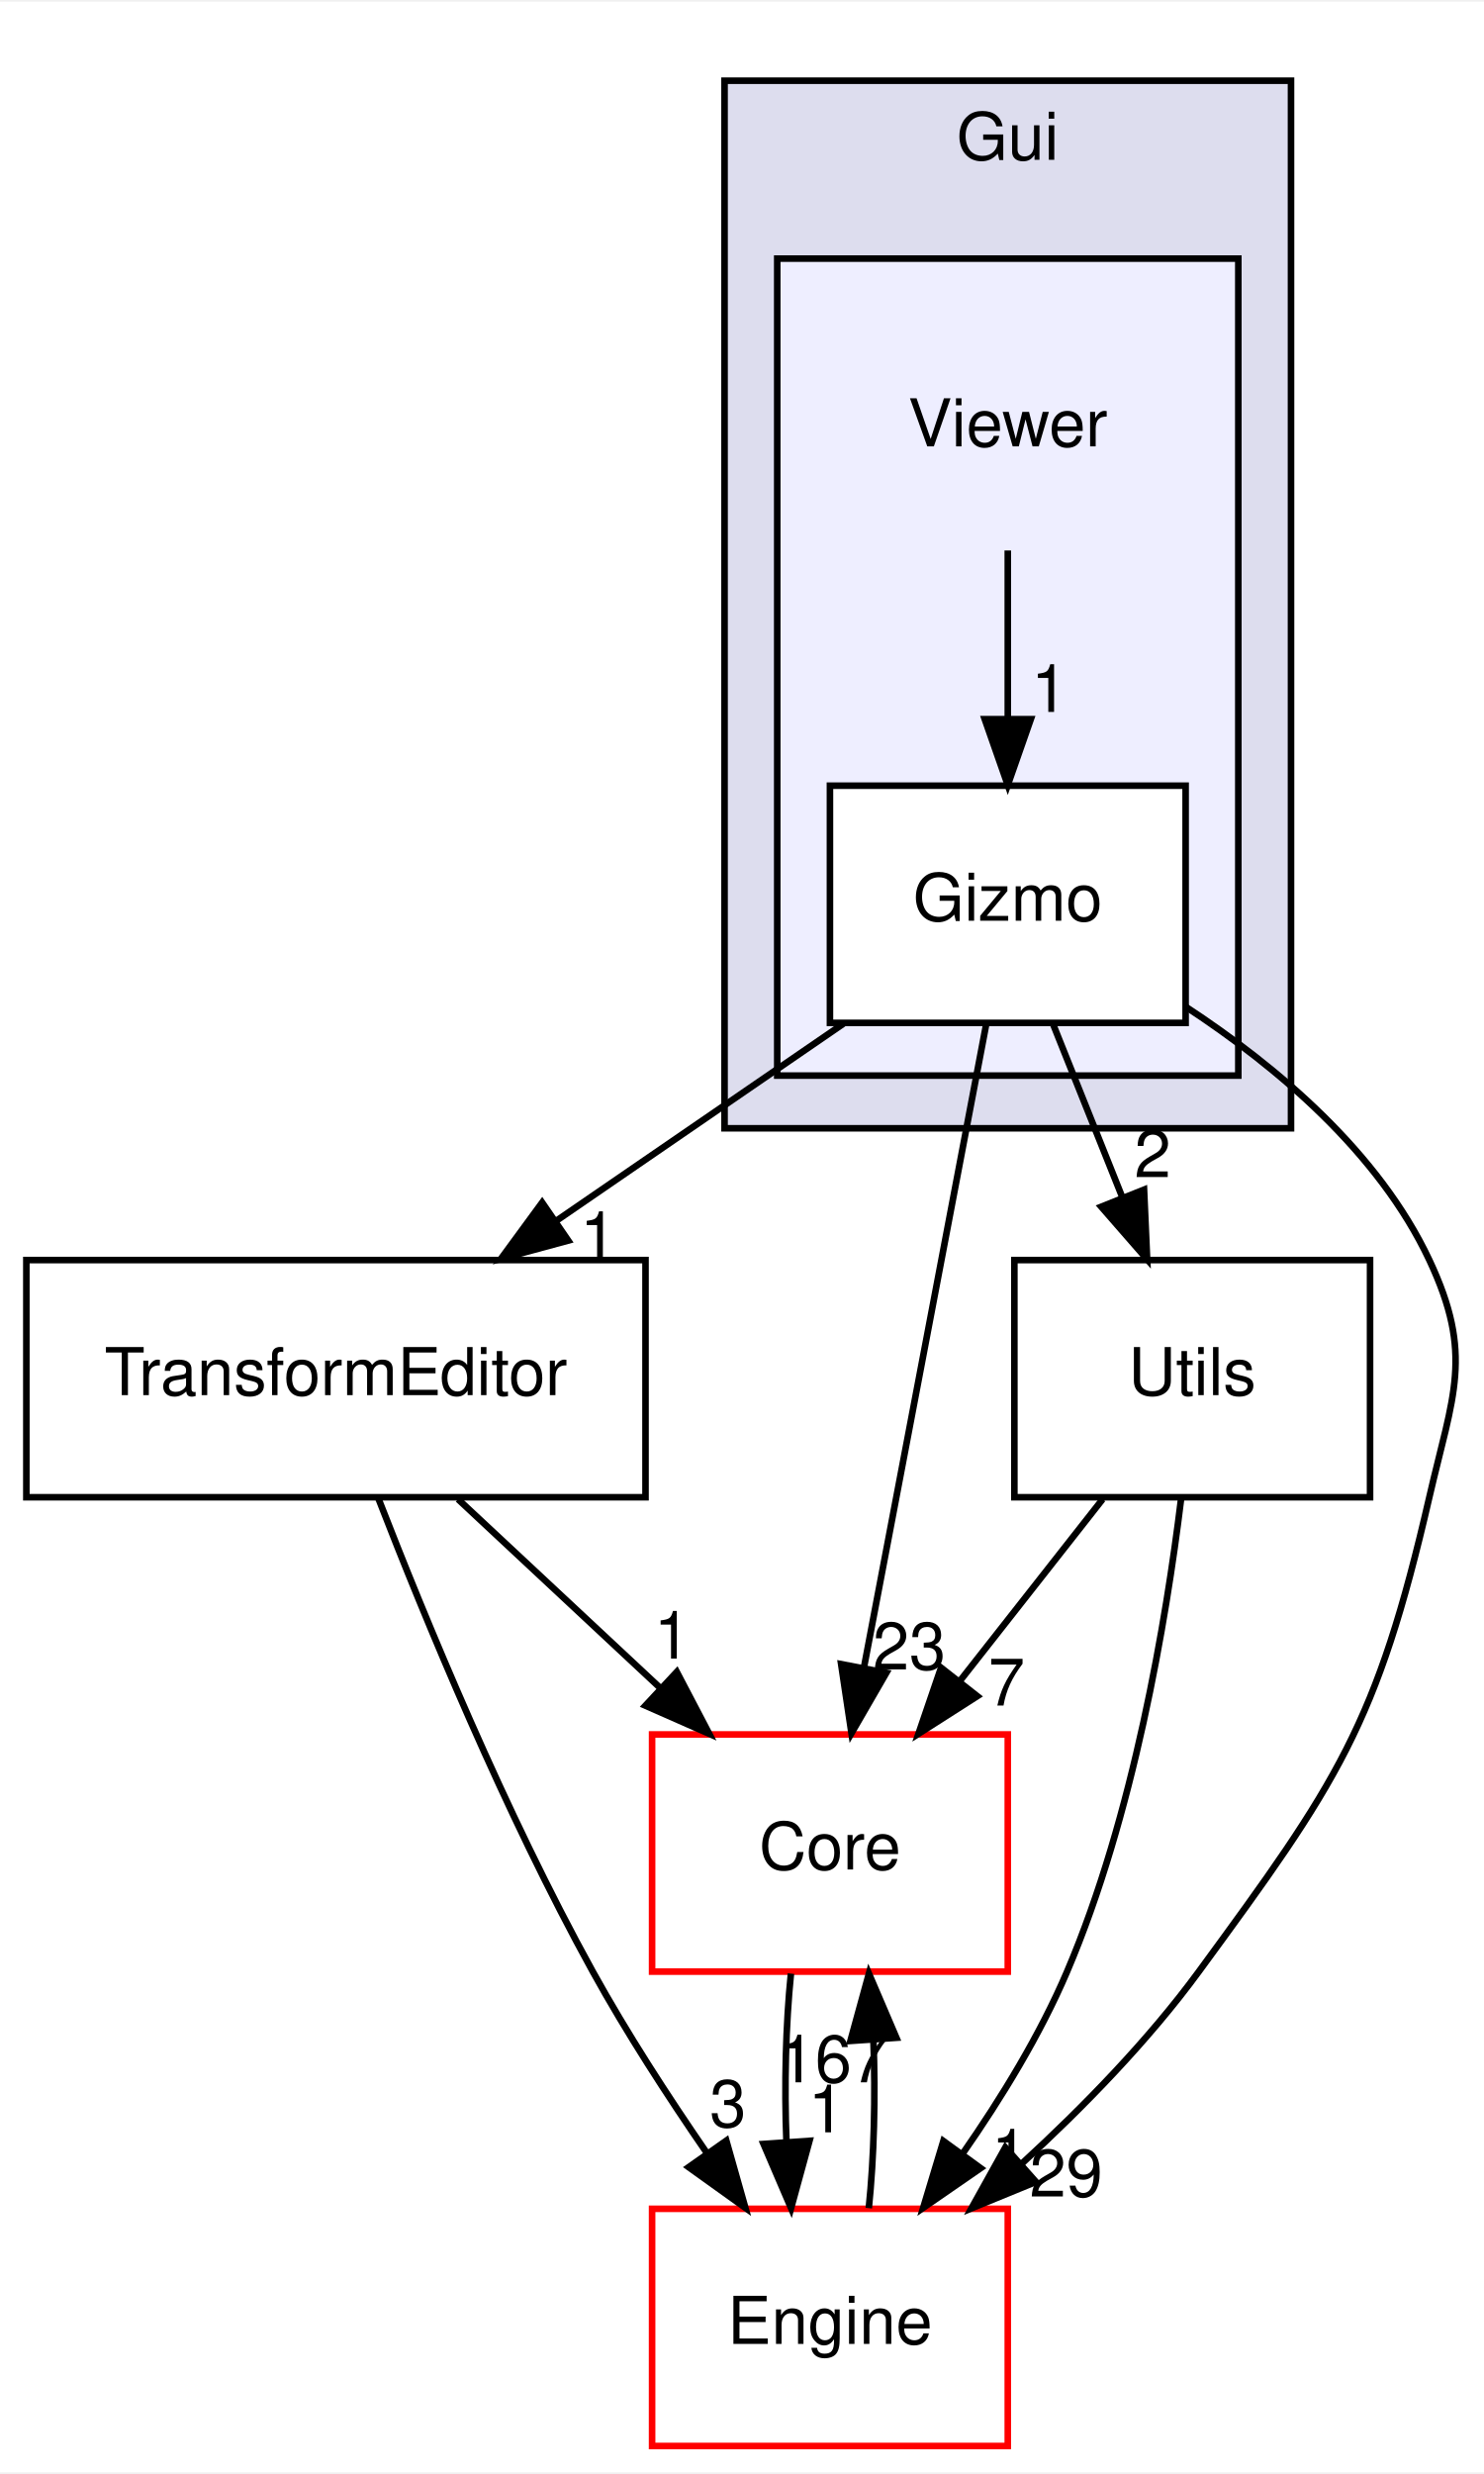
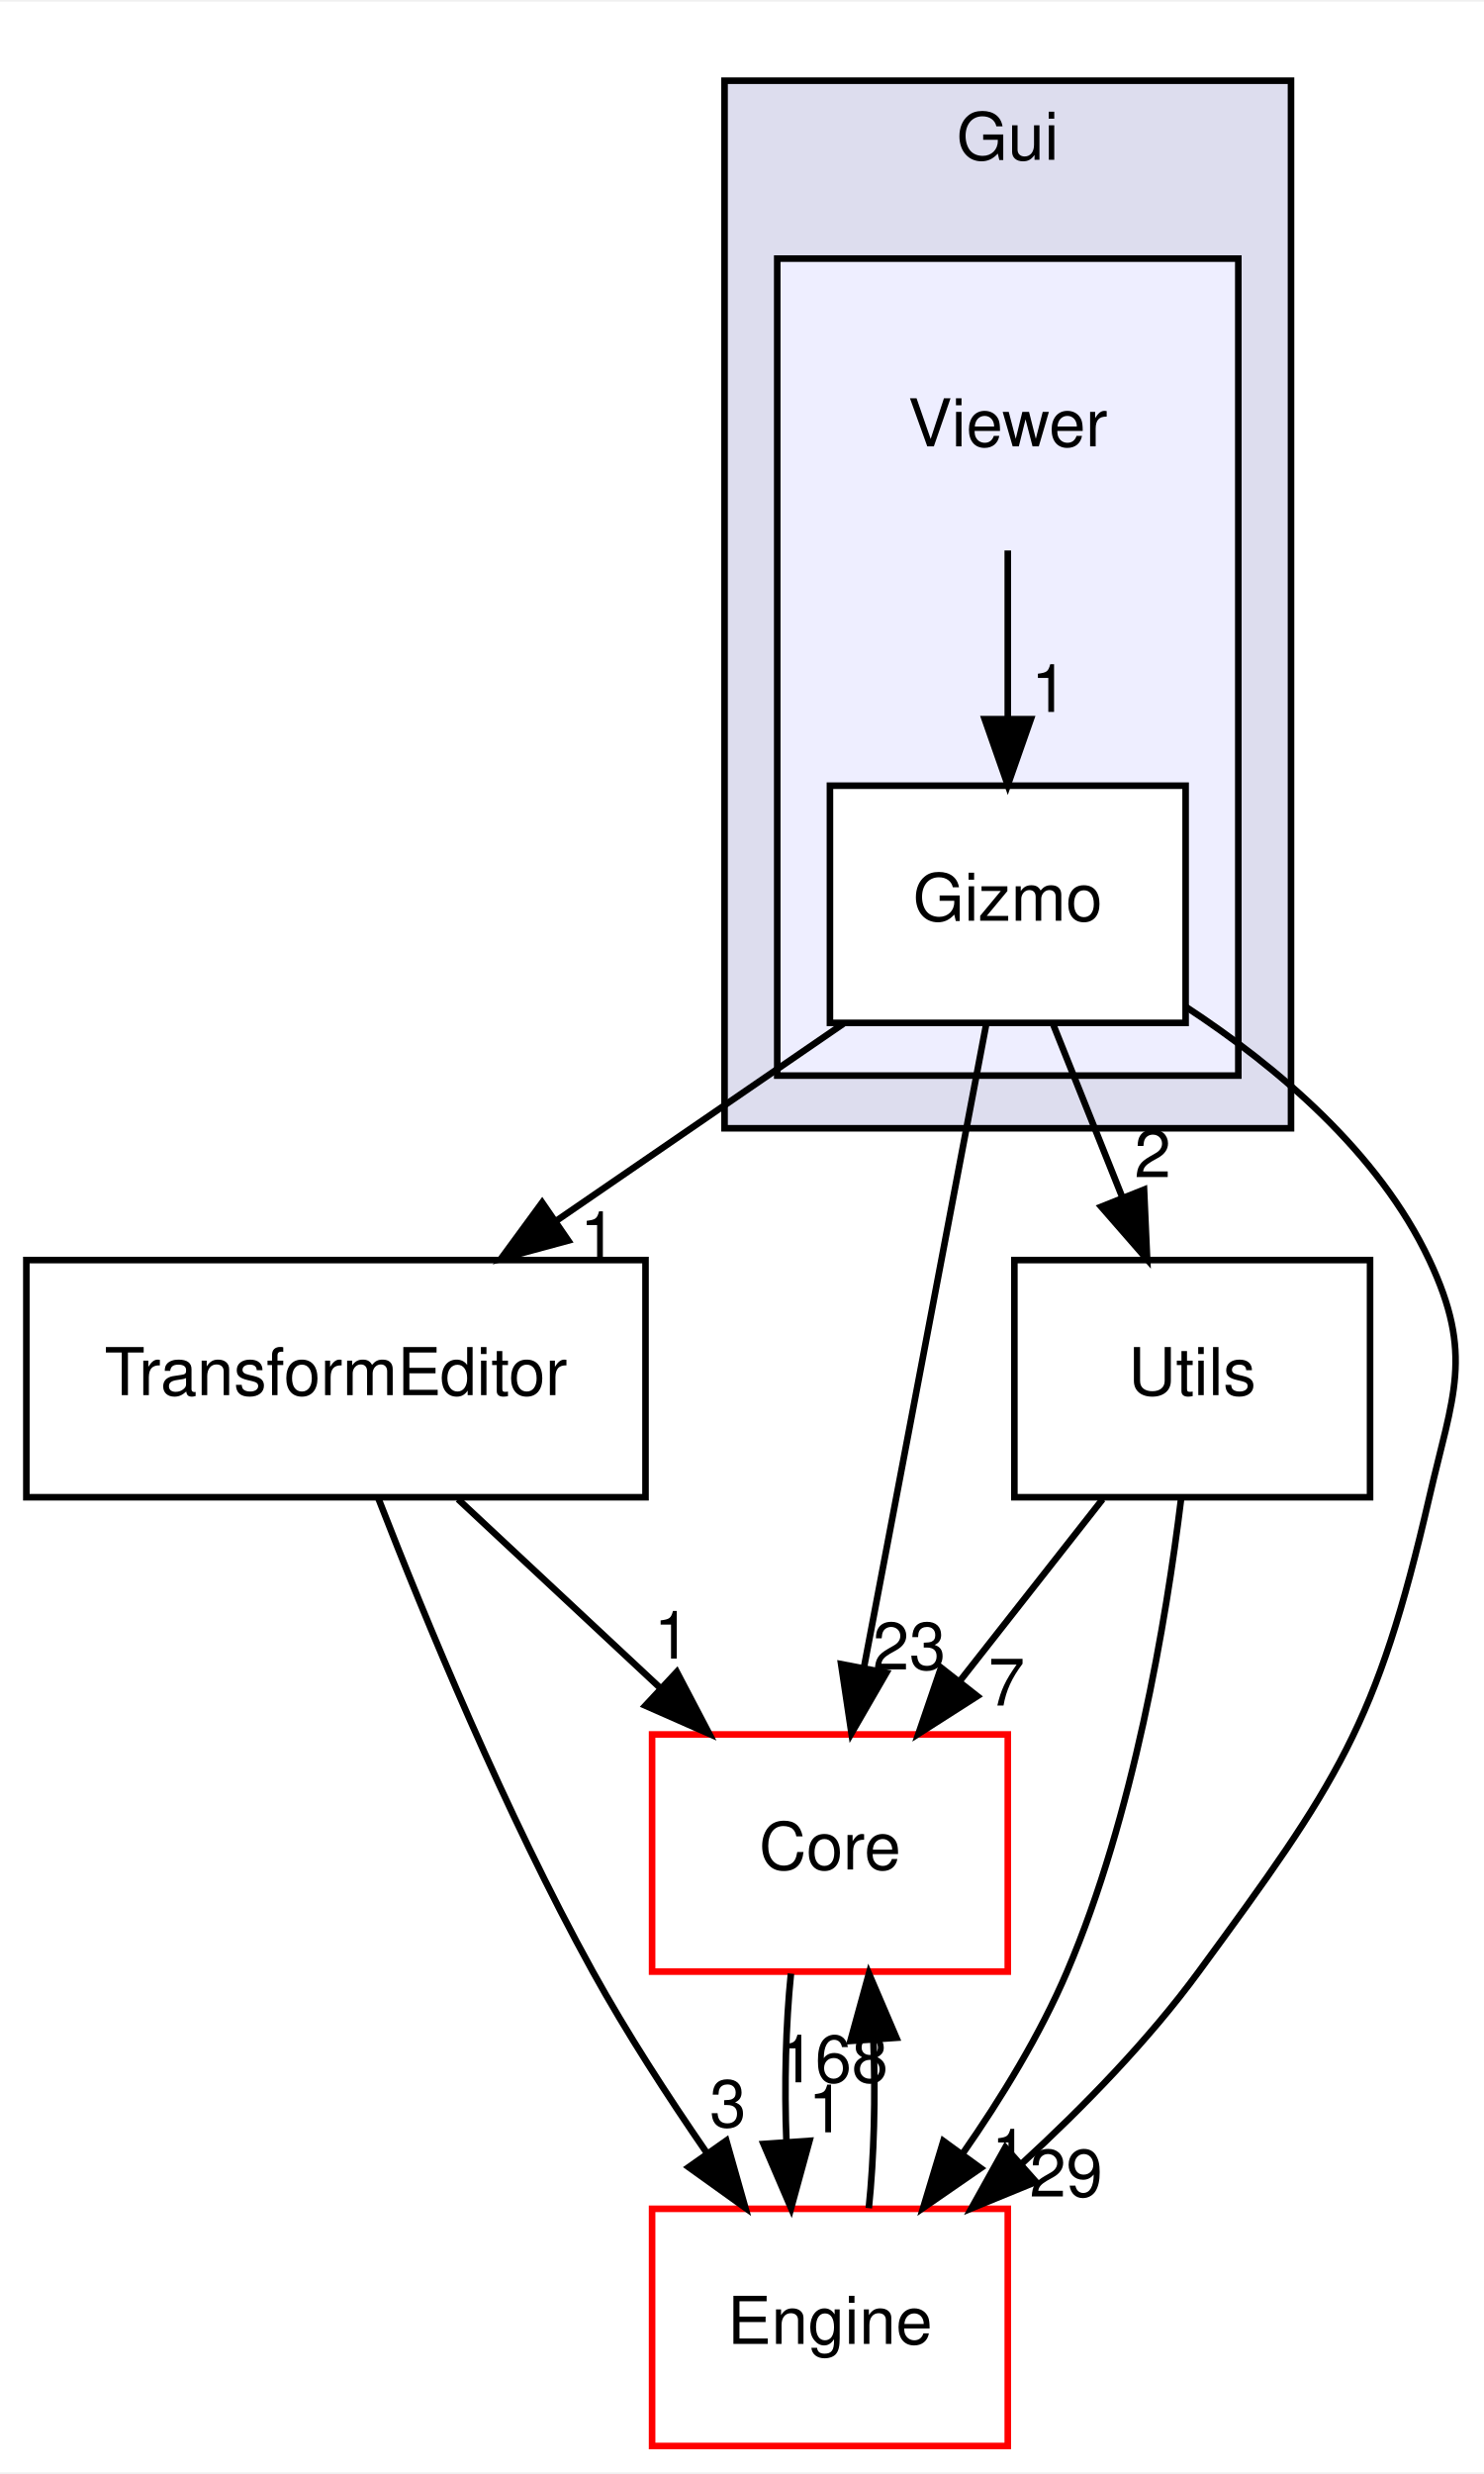
<svg xmlns="http://www.w3.org/2000/svg" xmlns:xlink="http://www.w3.org/1999/xlink" width="225pt" height="375pt" viewBox="0.00 0.00 225.30 375.00">
  <g id="graph0" class="graph" transform="scale(1 1) rotate(0) translate(4 371)">
    <polygon fill="white" stroke="transparent" points="-4,4 -4,-371 221.3,-371 221.3,4 -4,4" />
    <g id="clust1" class="cluster">
      <g id="a_clust1">
        <a xlink:href="dir_b5ac5e964c12a6b13a9d28feb9f3d3ed.html" target="_top" xlink:title="Gui">
          <polygon fill="#ddddee" stroke="black" points="106,-200 106,-359 192,-359 192,-200 106,-200" />
          <text text-anchor="middle" x="149" y="-347" font-family="Helvetica,sans-Serif" font-size="10.00">Gui</text>
        </a>
      </g>
    </g>
    <g id="clust2" class="cluster">
      <g id="a_clust2">
        <a xlink:href="dir_b04feb2291820e8d3d098807c21e4559.html" target="_top">
          <polygon fill="#eeeeff" stroke="black" points="114,-208 114,-332 184,-332 184,-208 114,-208" />
        </a>
      </g>
    </g>
    <g id="node1" class="node">
      <text text-anchor="middle" x="149" y="-303.5" font-family="Helvetica,sans-Serif" font-size="10.00">Viewer</text>
    </g>
    <g id="node2" class="node">
      <g id="a_node2">
        <a xlink:href="dir_48f4a0e7ee74be957161ce5a9fe8f935.html" target="_top" xlink:title="Gizmo">
          <polygon fill="white" stroke="black" points="176,-252 122,-252 122,-216 176,-216 176,-252" />
          <text text-anchor="middle" x="149" y="-231.5" font-family="Helvetica,sans-Serif" font-size="10.00">Gizmo</text>
        </a>
      </g>
    </g>
    <g id="edge2" class="edge">
      <path fill="none" stroke="black" d="M149,-287.7C149,-279.98 149,-270.71 149,-262.11" />
      <polygon fill="black" stroke="black" points="152.5,-262.1 149,-252.1 145.5,-262.1 152.5,-262.1" />
      <g id="a_edge2-headlabel">
        <a xlink:href="dir_000030_000031.html" target="_top" xlink:title="1">
          <text text-anchor="middle" x="155.34" y="-263.2" font-family="Helvetica,sans-Serif" font-size="10.00">1</text>
        </a>
      </g>
    </g>
    <g id="node3" class="node">
      <g id="a_node3">
        <a xlink:href="dir_a2f0e5642e47e7ed59fe0f0829eafb5f.html" target="_top" xlink:title="Core">
          <polygon fill="white" stroke="red" points="149,-108 95,-108 95,-72 149,-72 149,-108" />
          <text text-anchor="middle" x="122" y="-87.5" font-family="Helvetica,sans-Serif" font-size="10.00">Core</text>
        </a>
      </g>
    </g>
    <g id="edge8" class="edge">
      <path fill="none" stroke="black" d="M145.74,-215.87C141.14,-191.67 132.69,-147.21 127.21,-118.39" />
      <polygon fill="black" stroke="black" points="130.57,-117.36 125.27,-108.19 123.7,-118.67 130.57,-117.36" />
      <g id="a_edge8-headlabel">
        <a xlink:href="dir_000031_000004.html" target="_top" xlink:title="23">
          <text text-anchor="middle" x="134.04" y="-117.86" font-family="Helvetica,sans-Serif" font-size="10.00">23</text>
        </a>
      </g>
    </g>
    <g id="node4" class="node">
      <g id="a_node4">
        <a xlink:href="dir_2a529fd74e7782bdaa5de0314056ee46.html" target="_top" xlink:title="TransformEditor">
          <polygon fill="none" stroke="black" points="94,-180 0,-180 0,-144 94,-144 94,-180" />
          <text text-anchor="middle" x="47" y="-159.5" font-family="Helvetica,sans-Serif" font-size="10.00">TransformEditor</text>
        </a>
      </g>
    </g>
    <g id="edge9" class="edge">
      <path fill="none" stroke="black" d="M124.05,-215.88C110.96,-206.89 94.74,-195.76 80.56,-186.03" />
      <polygon fill="black" stroke="black" points="82.27,-182.96 72.05,-180.19 78.31,-188.73 82.27,-182.96" />
      <g id="a_edge9-headlabel">
        <a xlink:href="dir_000031_000027.html" target="_top" xlink:title="1">
          <text text-anchor="middle" x="86.84" y="-180.16" font-family="Helvetica,sans-Serif" font-size="10.00">1</text>
        </a>
      </g>
    </g>
    <g id="node5" class="node">
      <g id="a_node5">
        <a xlink:href="dir_53dbd7b5b1f80ee648ea4591020754f4.html" target="_top" xlink:title="Utils">
          <polygon fill="none" stroke="black" points="204,-180 150,-180 150,-144 204,-144 204,-180" />
          <text text-anchor="middle" x="177" y="-159.5" font-family="Helvetica,sans-Serif" font-size="10.00">Utils</text>
        </a>
      </g>
    </g>
    <g id="edge10" class="edge">
      <path fill="none" stroke="black" d="M155.92,-215.7C159.07,-207.81 162.88,-198.3 166.38,-189.55" />
      <polygon fill="black" stroke="black" points="169.69,-190.69 170.16,-180.1 163.19,-188.09 169.69,-190.69" />
      <g id="a_edge10-headlabel">
        <a xlink:href="dir_000031_000029.html" target="_top" xlink:title="2">
          <text text-anchor="middle" x="171" y="-192.58" font-family="Helvetica,sans-Serif" font-size="10.00">2</text>
        </a>
      </g>
    </g>
    <g id="node6" class="node">
      <g id="a_node6">
        <a xlink:href="dir_3072bc1f55ed1280fe4fbe6b21c78379.html" target="_top" xlink:title="Engine">
          <polygon fill="white" stroke="red" points="149,-36 95,-36 95,0 149,0 149,-36" />
          <text text-anchor="middle" x="122" y="-15.5" font-family="Helvetica,sans-Serif" font-size="10.00">Engine</text>
        </a>
      </g>
    </g>
    <g id="edge11" class="edge">
      <path fill="none" stroke="black" d="M176.1,-218.39C189.89,-209.34 205.33,-196.32 213,-180 219.81,-165.52 216.59,-159.59 213,-144 205.02,-109.33 199.04,-100.69 178,-72 170.33,-61.54 160.45,-51.41 151.12,-42.85" />
      <polygon fill="black" stroke="black" points="153.28,-40.09 143.48,-36.07 148.63,-45.32 153.28,-40.09" />
      <g id="a_edge11-headlabel">
        <a xlink:href="dir_000031_000016.html" target="_top" xlink:title="29">
          <text text-anchor="middle" x="157.86" y="-37.86" font-family="Helvetica,sans-Serif" font-size="10.00">29</text>
        </a>
      </g>
    </g>
    <g id="edge1" class="edge">
      <path fill="none" stroke="black" d="M116.08,-71.7C115.29,-63.98 115.06,-54.71 115.4,-46.11" />
      <polygon fill="black" stroke="black" points="118.9,-46.32 116.1,-36.1 111.92,-45.84 118.9,-46.32" />
      <g id="a_edge1-headlabel">
        <a xlink:href="dir_000004_000016.html" target="_top" xlink:title="1">
          <text text-anchor="middle" x="121.48" y="-47.61" font-family="Helvetica,sans-Serif" font-size="10.00">1</text>
        </a>
      </g>
    </g>
    <g id="edge3" class="edge">
      <path fill="none" stroke="black" d="M65.54,-143.7C74.8,-135.05 86.16,-124.45 96.26,-115.03" />
      <polygon fill="black" stroke="black" points="98.75,-117.49 103.67,-108.1 93.98,-112.37 98.75,-117.49" />
      <g id="a_edge3-headlabel">
        <a xlink:href="dir_000027_000004.html" target="_top" xlink:title="1">
          <text text-anchor="middle" x="98.06" y="-119.51" font-family="Helvetica,sans-Serif" font-size="10.00">1</text>
        </a>
      </g>
    </g>
    <g id="edge4" class="edge">
      <path fill="none" stroke="black" d="M53.44,-143.83C60.53,-125.57 72.7,-96.07 86,-72 91.11,-62.75 97.39,-53.07 103.26,-44.55" />
      <polygon fill="black" stroke="black" points="106.27,-46.35 109.16,-36.15 100.55,-42.32 106.27,-46.35" />
      <g id="a_edge4-headlabel">
        <a xlink:href="dir_000027_000016.html" target="_top" xlink:title="3">
          <text text-anchor="middle" x="106.52" y="-48.42" font-family="Helvetica,sans-Serif" font-size="10.00">3</text>
        </a>
      </g>
    </g>
    <g id="edge6" class="edge">
      <path fill="none" stroke="black" d="M163.4,-143.7C156.88,-135.39 148.93,-125.28 141.75,-116.14" />
      <polygon fill="black" stroke="black" points="144.37,-113.81 135.44,-108.1 138.87,-118.13 144.37,-113.81" />
      <g id="a_edge6-headlabel">
        <a xlink:href="dir_000029_000004.html" target="_top" xlink:title="7">
          <text text-anchor="middle" x="148.82" y="-112.38" font-family="Helvetica,sans-Serif" font-size="10.00">7</text>
        </a>
      </g>
    </g>
    <g id="edge7" class="edge">
      <path fill="none" stroke="black" d="M175.3,-143.67C173.05,-125.29 168.11,-95.69 158,-72 153.92,-62.43 148.01,-52.78 142.16,-44.39" />
      <polygon fill="black" stroke="black" points="144.88,-42.17 136.16,-36.15 139.22,-46.29 144.88,-42.17" />
      <g id="a_edge7-headlabel">
        <a xlink:href="dir_000029_000016.html" target="_top" xlink:title="1">
          <text text-anchor="middle" x="149.29" y="-40.91" font-family="Helvetica,sans-Serif" font-size="10.00">1</text>
        </a>
      </g>
    </g>
    <g id="edge5" class="edge">
      <path fill="none" stroke="black" d="M127.9,-36.1C128.7,-43.79 128.94,-53.05 128.6,-61.67" />
      <polygon fill="black" stroke="black" points="125.11,-61.48 127.92,-71.7 132.09,-61.96 125.11,-61.48" />
      <g id="a_edge5-headlabel">
-         <a xlink:href="dir_000016_000004.html" target="_top" xlink:title="167">
-           <text text-anchor="middle" x="122.52" y="-55.2" font-family="Helvetica,sans-Serif" font-size="10.00">167</text>
+         <a xlink:href="dir_000016_000004.html" target="_top" xlink:title="168">
+           <text text-anchor="middle" x="122.52" y="-55.2" font-family="Helvetica,sans-Serif" font-size="10.00">168</text>
        </a>
      </g>
    </g>
  </g>
</svg>
